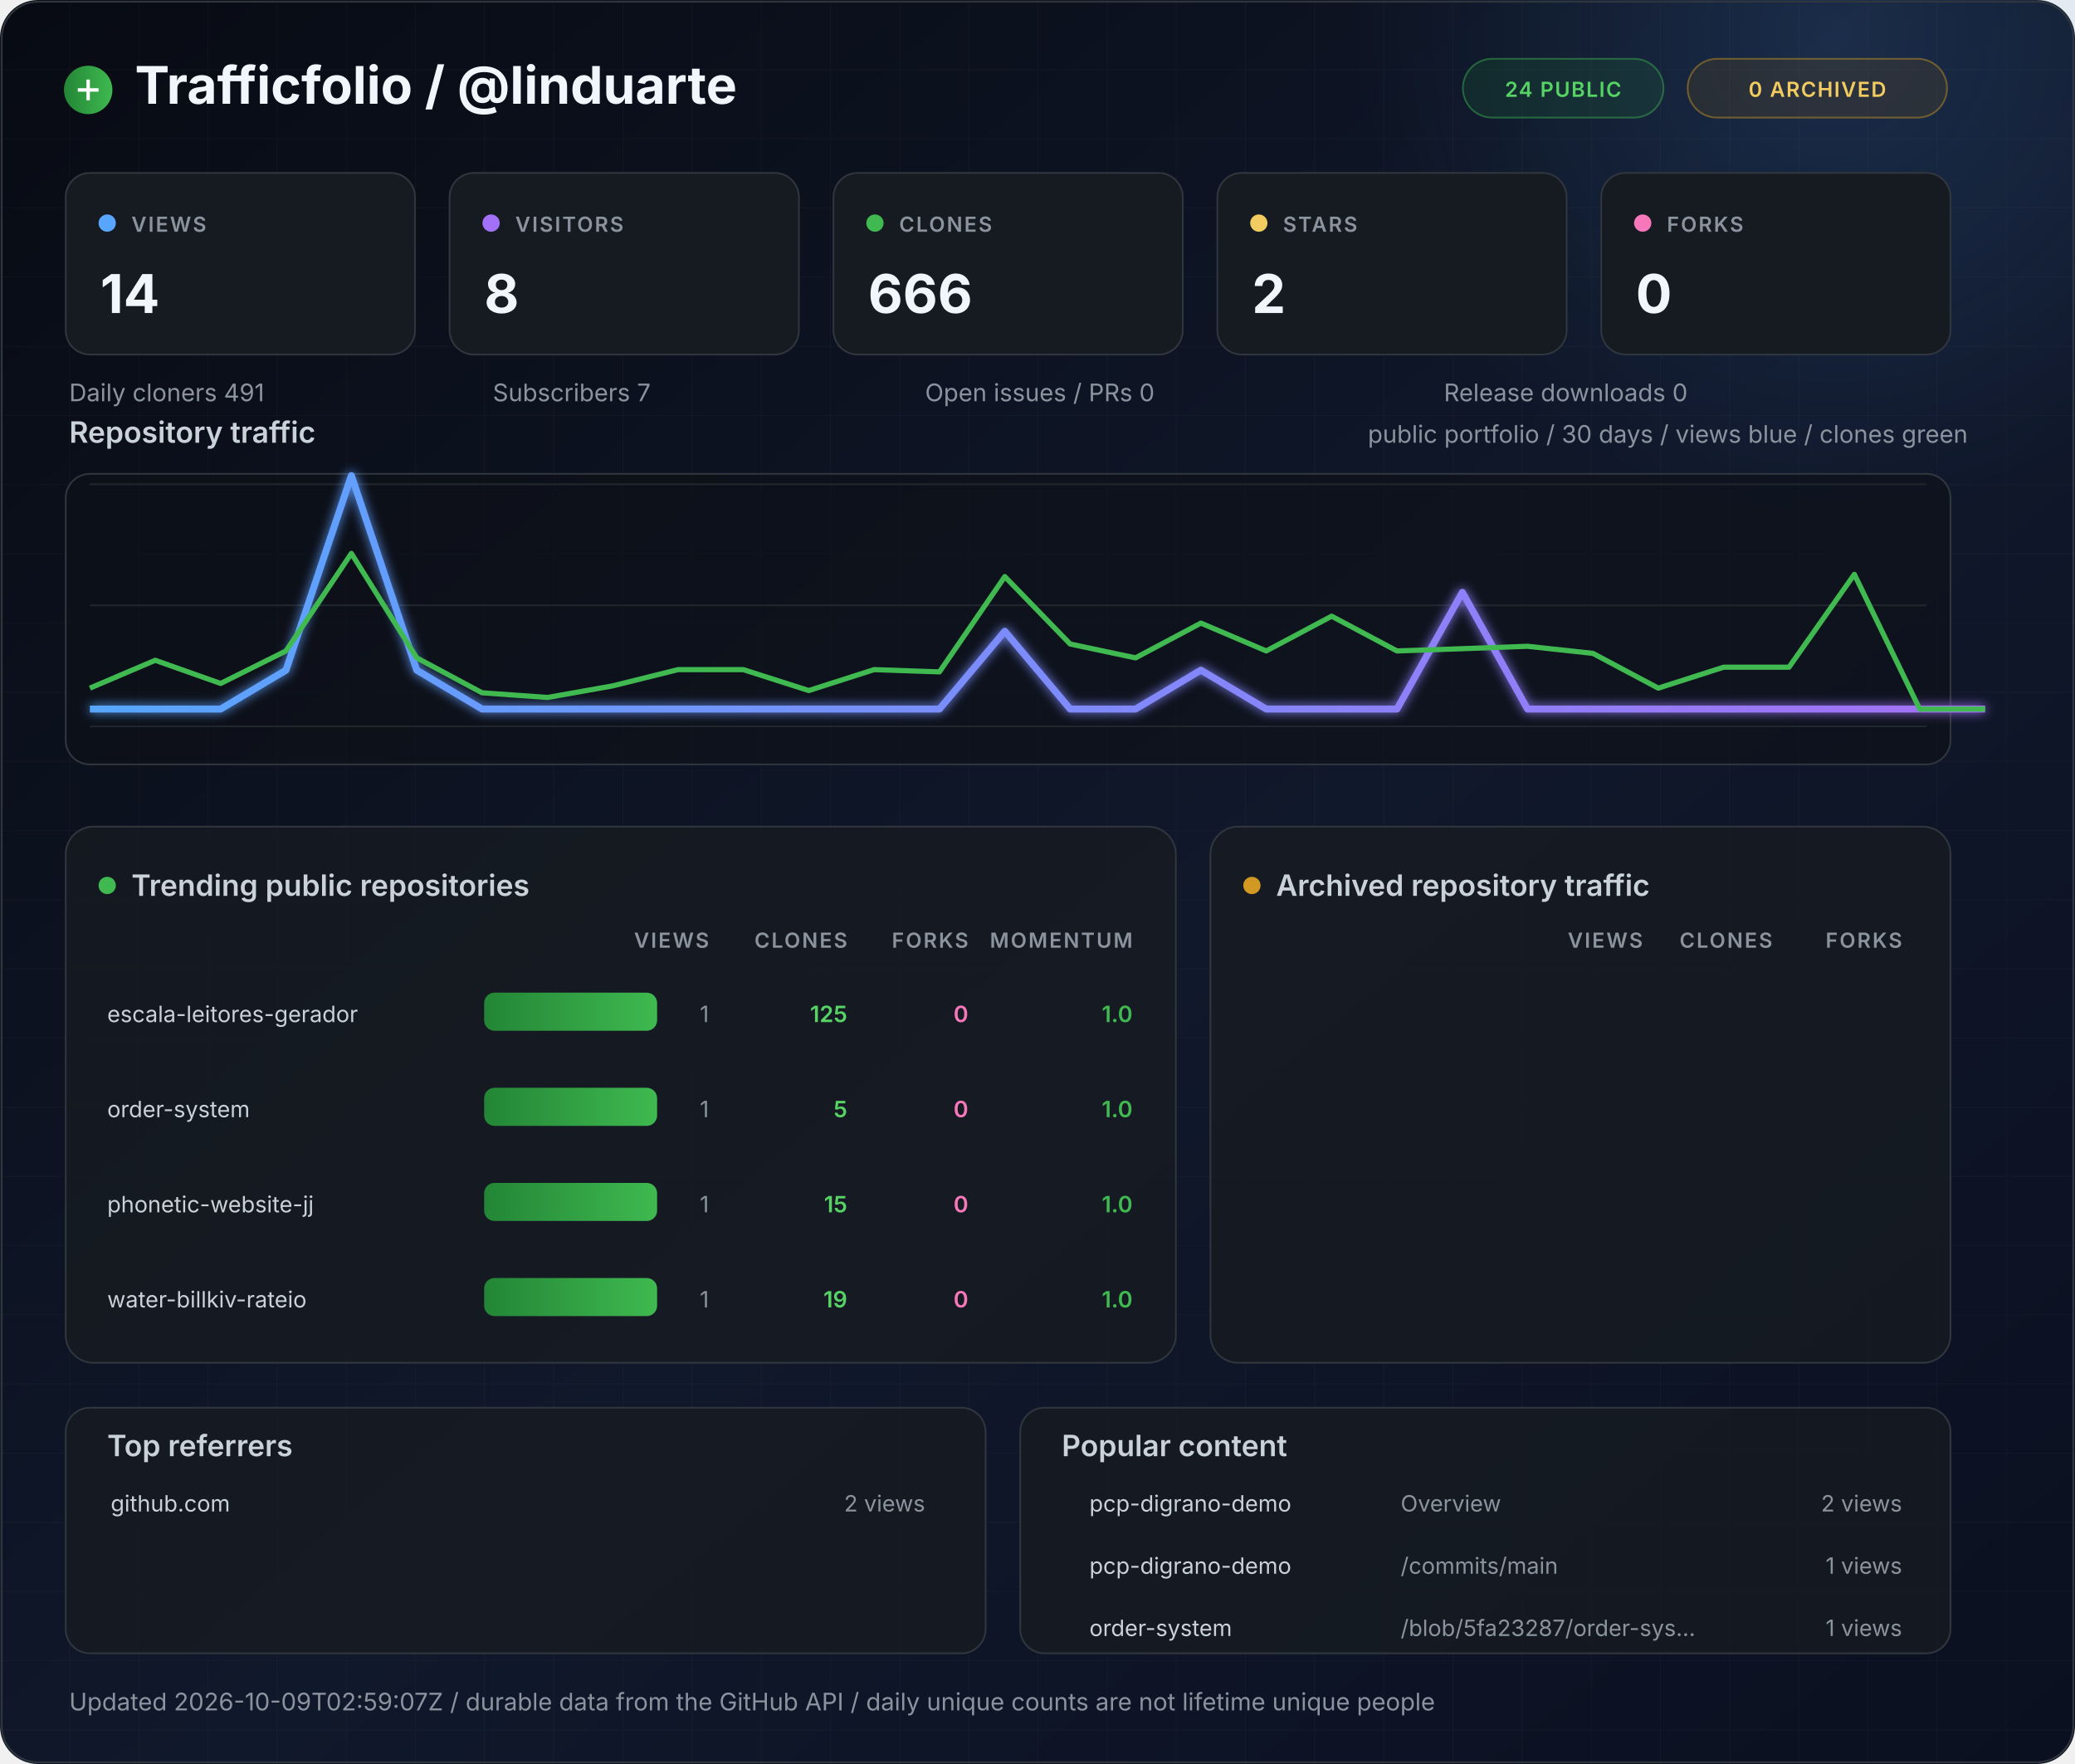
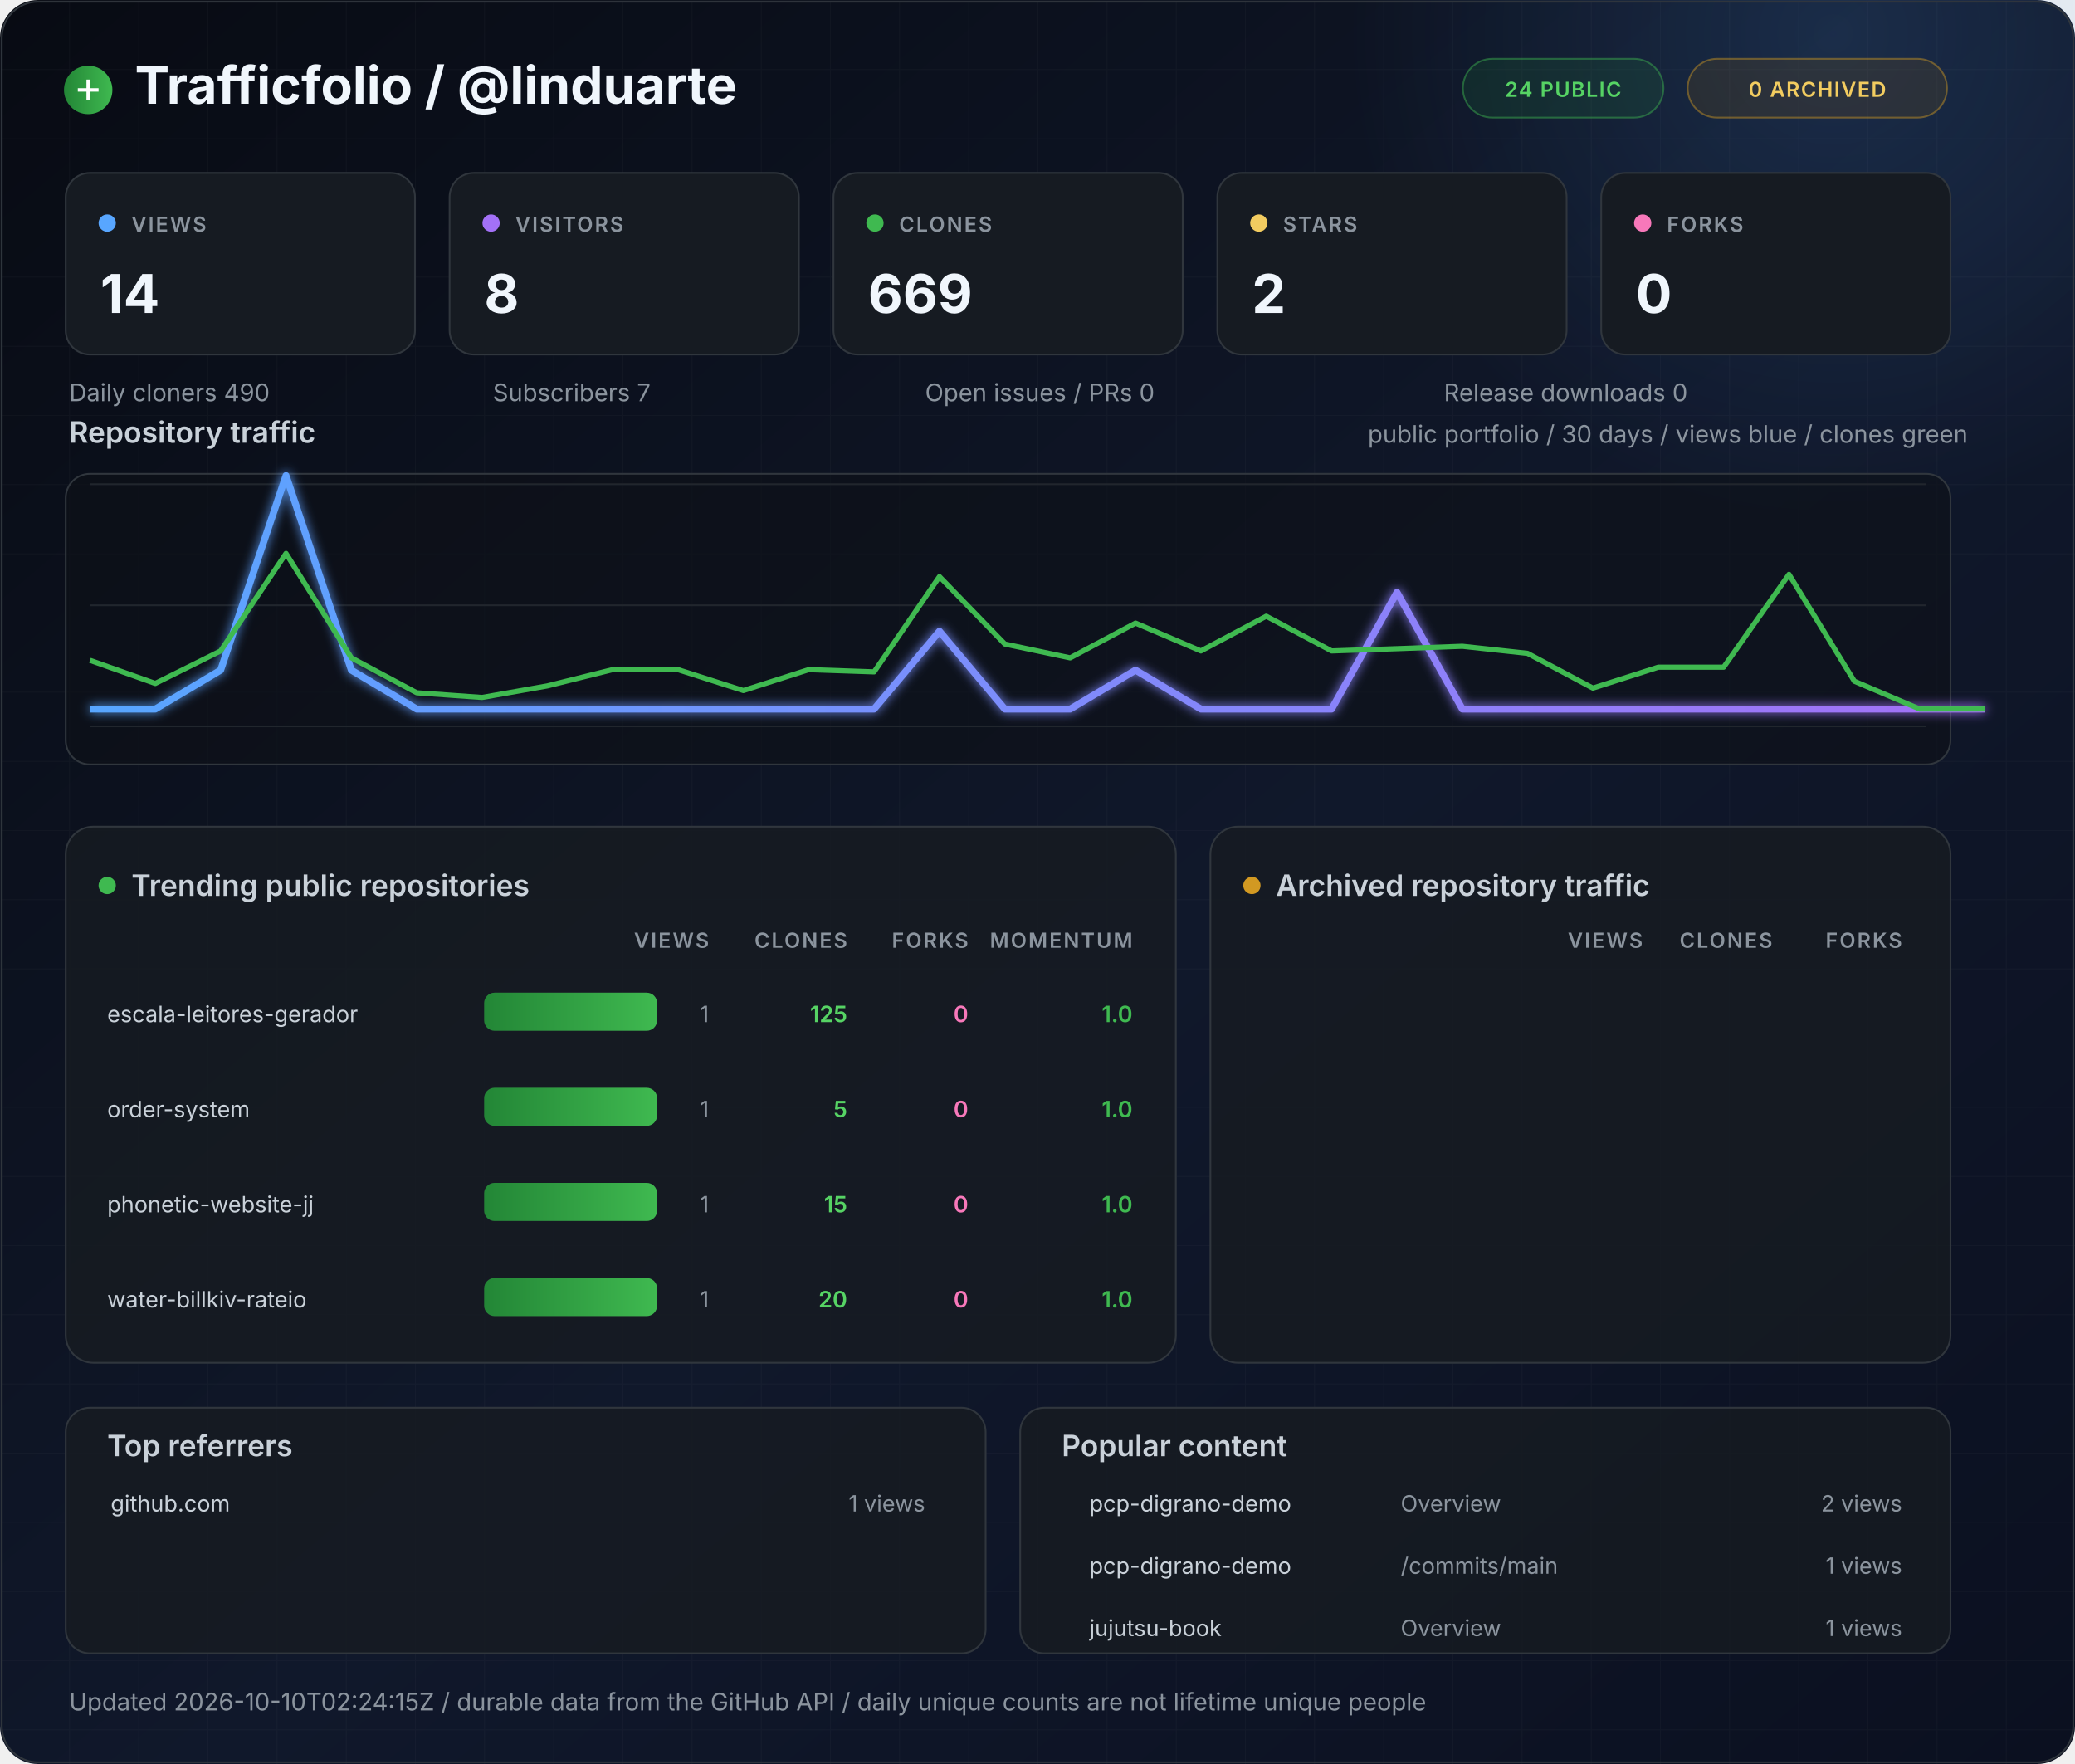
<svg xmlns="http://www.w3.org/2000/svg" width="1200" height="1020" viewBox="0 0 1200 1020" role="img" aria-label="Trafficfolio GitHub analytics dashboard for linduarte">
  <defs>
    <linearGradient id="bg" x1="0" y1="0" x2="1" y2="1">
      <stop stop-color="#080b13" />
      <stop offset=".55" stop-color="#10182b" />
      <stop offset="1" stop-color="#0b1020" />
    </linearGradient>
    <linearGradient id="line" x1="0" y1="0" x2="1" y2="0">
      <stop stop-color="#58a6ff" />
      <stop offset="1" stop-color="#a371f7" />
    </linearGradient>
    <linearGradient id="bar" x1="0" y1="0" x2="1" y2="0">
      <stop stop-color="#238636" />
      <stop offset="1" stop-color="#3fb950" />
    </linearGradient>
    <linearGradient id="archiveBar" x1="0" y1="0" x2="1" y2="0">
      <stop stop-color="#9e6a03" />
      <stop offset="1" stop-color="#f2cc60" />
    </linearGradient>
    <radialGradient id="ambient">
      <stop stop-color="#58a6ff" stop-opacity=".16" />
      <stop offset="1" stop-color="#58a6ff" stop-opacity="0" />
    </radialGradient>
    <pattern id="grid" width="40" height="40" patternUnits="userSpaceOnUse">
      <path d="M40 0H0V40" fill="none" stroke="#ffffff" stroke-opacity=".025" />
    </pattern>
    <filter id="glow">
      <feGaussianBlur stdDeviation="3" result="b" />
      <feMerge>
        <feMergeNode in="b" />
        <feMergeNode in="SourceGraphic" />
      </feMerge>
    </filter>
    <style>
    .title{font:750 30px -apple-system,BlinkMacSystemFont,"Segoe UI",sans-serif;fill:#f0f6fc}
    .subtitle{font:14px -apple-system,BlinkMacSystemFont,"Segoe UI",sans-serif;fill:#8b949e}
    .label{font:600 12px -apple-system,BlinkMacSystemFont,"Segoe UI",sans-serif;fill:#8b949e;letter-spacing:1px}
    .metric{font:700 31px -apple-system,BlinkMacSystemFont,"Segoe UI",sans-serif;fill:#f0f6fc}
    .section{font:600 17px -apple-system,BlinkMacSystemFont,"Segoe UI",sans-serif;fill:#c9d1d9}
    .repo,.value,.trend,.archive,.clone,.fork{font:13px -apple-system,BlinkMacSystemFont,"Segoe UI",sans-serif;fill:#c9d1d9}
    .value{fill:#8b949e} .trend{fill:#3fb950;font-weight:600} .archive{fill:#d29922}
    .clone{fill:#56d364;font-weight:600} .fork{fill:#f778ba;font-weight:600}
    .pill{font:600 12px -apple-system,BlinkMacSystemFont,"Segoe UI",sans-serif;letter-spacing:.7px}
  </style>
  </defs>
  <rect width="1200" height="1020" rx="22" fill="url(#bg)" />
  <rect width="1200" height="1020" rx="22" fill="url(#grid)" />
  <circle cx="1060" cy="20" r="280" fill="url(#ambient)" />
  <rect x="1" y="1" width="1198" height="1018" rx="21" fill="none" stroke="#30363d" />
  <circle cx="51" cy="52" r="14" fill="url(#bar)" />
  <path d="M45 52h12M51 46v12" stroke="#fff" stroke-width="2" />
  <text x="78" y="60" class="title">Trafficfolio / @linduarte</text>
  <rect x="846" y="34" width="116" height="34" rx="17" fill="#238636" fill-opacity=".16" stroke="#3fb950" stroke-opacity=".45" />
  <text x="904" y="56" text-anchor="middle" class="pill" fill="#56d364">24 PUBLIC</text>
  <rect x="976" y="34" width="150" height="34" rx="17" fill="#9e6a03" fill-opacity=".14" stroke="#d29922" stroke-opacity=".45" />
  <text x="1051" y="56" text-anchor="middle" class="pill" fill="#f2cc60">0 ARCHIVED</text>
  <rect x="38" y="100" width="202" height="105" rx="14" fill="#161b22" stroke="#30363d" />
  <circle cx="62" cy="129" r="5" fill="#58a6ff" />
  <text x="76" y="134" class="label">VIEWS</text>
  <text x="58" y="181" class="metric">14</text>
  <rect x="260" y="100" width="202" height="105" rx="14" fill="#161b22" stroke="#30363d" />
  <circle cx="284" cy="129" r="5" fill="#a371f7" />
  <text x="298" y="134" class="label">VISITORS</text>
  <text x="280" y="181" class="metric">8</text>
  <rect x="482" y="100" width="202" height="105" rx="14" fill="#161b22" stroke="#30363d" />
  <circle cx="506" cy="129" r="5" fill="#3fb950" />
  <text x="520" y="134" class="label">CLONES</text>
-   <text x="502" y="181" class="metric">666</text>
+   <text x="502" y="181" class="metric">669</text>
  <rect x="704" y="100" width="202" height="105" rx="14" fill="#161b22" stroke="#30363d" />
  <circle cx="728" cy="129" r="5" fill="#f2cc60" />
  <text x="742" y="134" class="label">STARS</text>
  <text x="724" y="181" class="metric">2</text>
  <rect x="926" y="100" width="202" height="105" rx="14" fill="#161b22" stroke="#30363d" />
  <circle cx="950" cy="129" r="5" fill="#f778ba" />
  <text x="964" y="134" class="label">FORKS</text>
  <text x="946" y="181" class="metric">0</text>
-   <text x="40" y="232" class="subtitle">Daily cloners 491</text>
+   <text x="40" y="232" class="subtitle">Daily cloners 490</text>
  <text x="285" y="232" class="subtitle">Subscribers 7</text>
  <text x="535" y="232" class="subtitle">Open issues / PRs 0</text>
  <text x="835" y="232" class="subtitle">Release downloads 0</text>
  <text x="40" y="256" class="section">Repository traffic</text>
  <text x="1138" y="256" text-anchor="end" class="subtitle">public portfolio / 30 days / views blue / clones green</text>
  <rect x="38" y="274" width="1090" height="168" rx="14" fill="#0d1117" fill-opacity=".62" stroke="#30363d" />
  <line x1="52" y1="420" x2="1114" y2="420" stroke="#21262d" />
  <line x1="52" y1="350" x2="1114" y2="350" stroke="#21262d" />
  <line x1="52" y1="280" x2="1114" y2="280" stroke="#21262d" />
-   <polyline points="52.0,410.0 89.8,410.0 127.6,410.0 165.4,387.5 203.2,275.0 241.0,387.5 278.8,410.0 316.6,410.0 354.3,410.0 392.1,410.0 429.9,410.0 467.7,410.0 505.5,410.0 543.3,410.0 581.1,365.0 618.9,410.0 656.7,410.0 694.5,387.5 732.3,410.0 770.1,410.0 807.9,410.0 845.7,342.5 883.4,410.0 921.2,410.0 959.0,410.0 996.8,410.0 1034.6,410.0 1072.4,410.0 1110.2,410.0 1148.0,410.0" fill="none" stroke="url(#line)" stroke-width="4" stroke-linejoin="round" filter="url(#glow)" />
-   <polyline points="52.0,397.9 89.8,381.8 127.6,395.2 165.4,376.4 203.2,320.0 241.0,380.4 278.8,400.6 316.6,403.3 354.3,396.6 392.1,387.2 429.9,387.2 467.7,399.3 505.5,387.2 543.3,388.5 581.1,333.4 618.9,372.4 656.7,380.4 694.5,360.3 732.3,376.4 770.1,356.3 807.9,376.4 845.7,375.1 883.4,373.7 921.2,377.8 959.0,397.9 996.8,385.8 1034.6,385.8 1072.4,332.1 1110.2,410.0 1148.0,410.0" fill="none" stroke="#3fb950" stroke-width="3" stroke-linejoin="round" />
+   <polyline points="52.0,410.0 89.8,410.0 127.6,387.5 165.4,275.0 203.2,387.5 241.0,410.0 278.8,410.0 316.6,410.0 354.3,410.0 392.1,410.0 429.9,410.0 467.7,410.0 505.5,410.0 543.3,365.0 581.1,410.0 618.9,410.0 656.7,387.5 694.5,410.0 732.3,410.0 770.1,410.0 807.9,342.5 845.7,410.0 883.4,410.0 921.2,410.0 959.0,410.0 996.8,410.0 1034.6,410.0 1072.4,410.0 1110.2,410.0 1148.0,410.0" fill="none" stroke="url(#line)" stroke-width="4" stroke-linejoin="round" filter="url(#glow)" />
+   <polyline points="52.0,381.8 89.8,395.2 127.6,376.4 165.4,320.0 203.2,380.4 241.0,400.6 278.8,403.3 316.6,396.6 354.3,387.2 392.1,387.2 429.9,399.3 467.7,387.2 505.5,388.5 543.3,333.4 581.1,372.4 618.9,380.4 656.7,360.3 694.5,376.4 732.3,356.3 770.1,376.4 807.9,375.1 845.7,373.7 883.4,377.8 921.2,397.9 959.0,385.8 996.8,385.8 1034.6,332.1 1072.4,393.9 1110.2,410.0 1148.0,410.0" fill="none" stroke="#3fb950" stroke-width="3" stroke-linejoin="round" />
  <rect x="38" y="478" width="642" height="310" rx="16" fill="#161b22" fill-opacity=".82" stroke="#30363d" />
  <circle cx="62" cy="512" r="5" fill="#3fb950" />
  <text x="76" y="518" class="section">Trending public repositories</text>
  <text x="410" y="548" text-anchor="end" class="label">VIEWS</text>
  <text x="490" y="548" text-anchor="end" class="label">CLONES</text>
  <text x="560" y="548" text-anchor="end" class="label">FORKS</text>
  <text x="655" y="548" text-anchor="end" class="label">MOMENTUM</text>
  <text x="62" y="591" class="repo">escala-leitores-gerador</text>
  <rect x="280" y="574" width="100" height="22" rx="6" fill="#21262d" />
  <rect x="280" y="574" width="100" height="22" rx="6" fill="url(#bar)" />
  <text x="410" y="591" text-anchor="end" class="value">1</text>
  <text x="490" y="591" text-anchor="end" class="clone">125</text>
  <text x="560" y="591" text-anchor="end" class="fork">0</text>
  <text x="655" y="591" text-anchor="end" class="trend">1.0</text>
  <text x="62" y="646" class="repo">order-system</text>
  <rect x="280" y="629" width="100" height="22" rx="6" fill="#21262d" />
  <rect x="280" y="629" width="100" height="22" rx="6" fill="url(#bar)" />
  <text x="410" y="646" text-anchor="end" class="value">1</text>
  <text x="490" y="646" text-anchor="end" class="clone">5</text>
  <text x="560" y="646" text-anchor="end" class="fork">0</text>
  <text x="655" y="646" text-anchor="end" class="trend">1.0</text>
  <text x="62" y="701" class="repo">phonetic-website-jj</text>
  <rect x="280" y="684" width="100" height="22" rx="6" fill="#21262d" />
  <rect x="280" y="684" width="100" height="22" rx="6" fill="url(#bar)" />
  <text x="410" y="701" text-anchor="end" class="value">1</text>
  <text x="490" y="701" text-anchor="end" class="clone">15</text>
  <text x="560" y="701" text-anchor="end" class="fork">0</text>
  <text x="655" y="701" text-anchor="end" class="trend">1.0</text>
  <text x="62" y="756" class="repo">water-billkiv-rateio</text>
  <rect x="280" y="739" width="100" height="22" rx="6" fill="#21262d" />
  <rect x="280" y="739" width="100" height="22" rx="6" fill="url(#bar)" />
  <text x="410" y="756" text-anchor="end" class="value">1</text>
-   <text x="490" y="756" text-anchor="end" class="clone">19</text>
+   <text x="490" y="756" text-anchor="end" class="clone">20</text>
  <text x="560" y="756" text-anchor="end" class="fork">0</text>
  <text x="655" y="756" text-anchor="end" class="trend">1.0</text>
  <rect x="700" y="478" width="428" height="310" rx="16" fill="#161b22" fill-opacity=".82" stroke="#30363d" />
  <circle cx="724" cy="512" r="5" fill="#d29922" />
  <text x="738" y="518" class="section">Archived repository traffic</text>
  <text x="950" y="548" text-anchor="end" class="label">VIEWS</text>
  <text x="1025" y="548" text-anchor="end" class="label">CLONES</text>
  <text x="1100" y="548" text-anchor="end" class="label">FORKS</text>
  <rect x="38" y="814" width="532" height="142" rx="14" fill="#161b22" fill-opacity=".82" stroke="#30363d" />
  <text x="62" y="842" class="section">Top referrers</text>
  <text x="64" y="874" class="repo">github.com</text>
-   <text x="535" y="874" text-anchor="end" class="value">2 views</text>
+   <text x="535" y="874" text-anchor="end" class="value">1 views</text>
  <rect x="590" y="814" width="538" height="142" rx="14" fill="#161b22" fill-opacity=".82" stroke="#30363d" />
  <text x="614" y="842" class="section">Popular content</text>
  <text x="630" y="874" class="repo">pcp-digrano-demo</text>
  <text x="810" y="874" class="value">Overview</text>
  <text x="1100" y="874" text-anchor="end" class="value">2 views</text>
  <text x="630" y="910" class="repo">pcp-digrano-demo</text>
  <text x="810" y="910" class="value">/commits/main</text>
  <text x="1100" y="910" text-anchor="end" class="value">1 views</text>
-   <text x="630" y="946" class="repo">order-system</text>
-   <text x="810" y="946" class="value">/blob/5fa23287/order-sys...</text>
+   <text x="630" y="946" class="repo">jujutsu-book</text>
+   <text x="810" y="946" class="value">Overview</text>
  <text x="1100" y="946" text-anchor="end" class="value">1 views</text>
-   <text x="40" y="989" class="subtitle">Updated 2026-10-09T02:59:07Z / durable data from the GitHub API / daily unique counts are not lifetime unique people</text>
+   <text x="40" y="989" class="subtitle">Updated 2026-10-10T02:24:15Z / durable data from the GitHub API / daily unique counts are not lifetime unique people</text>
</svg>
